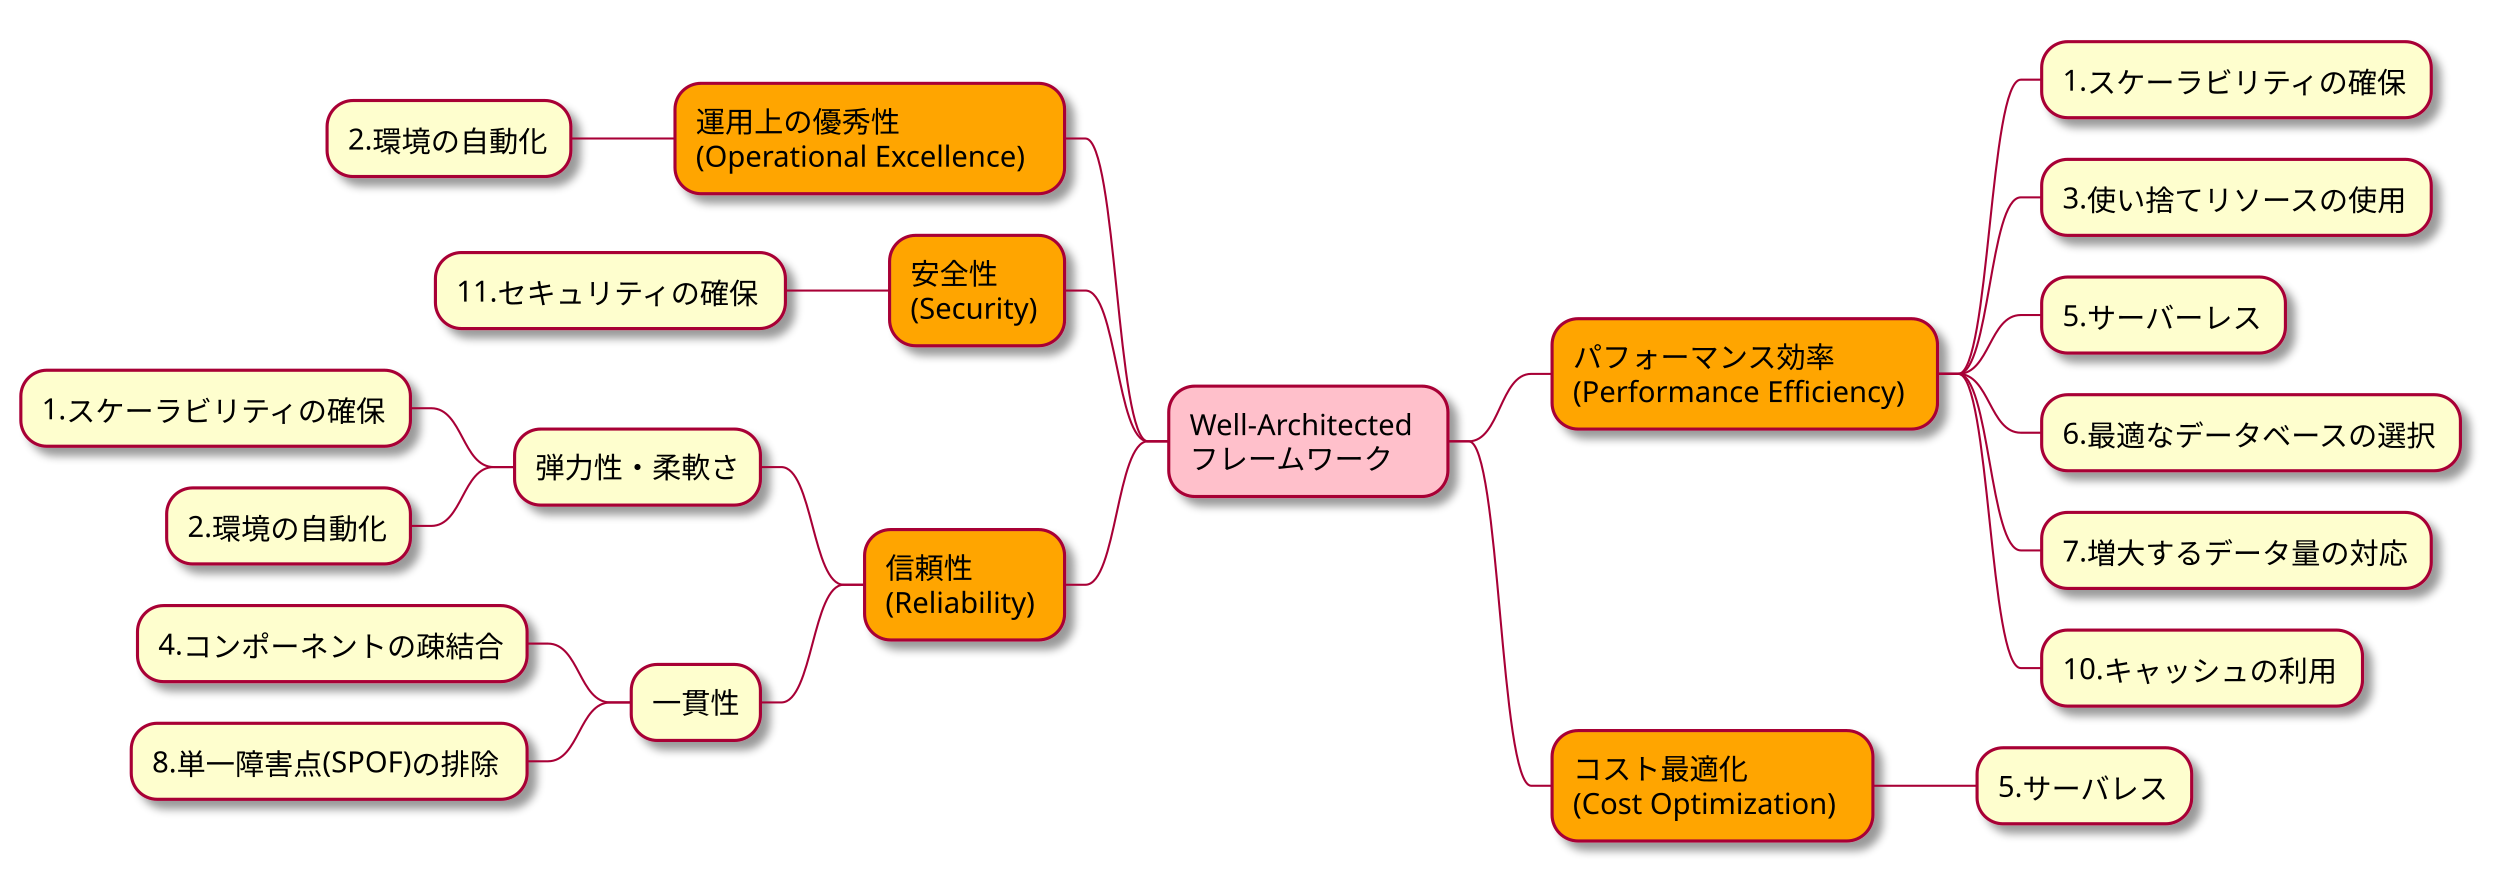
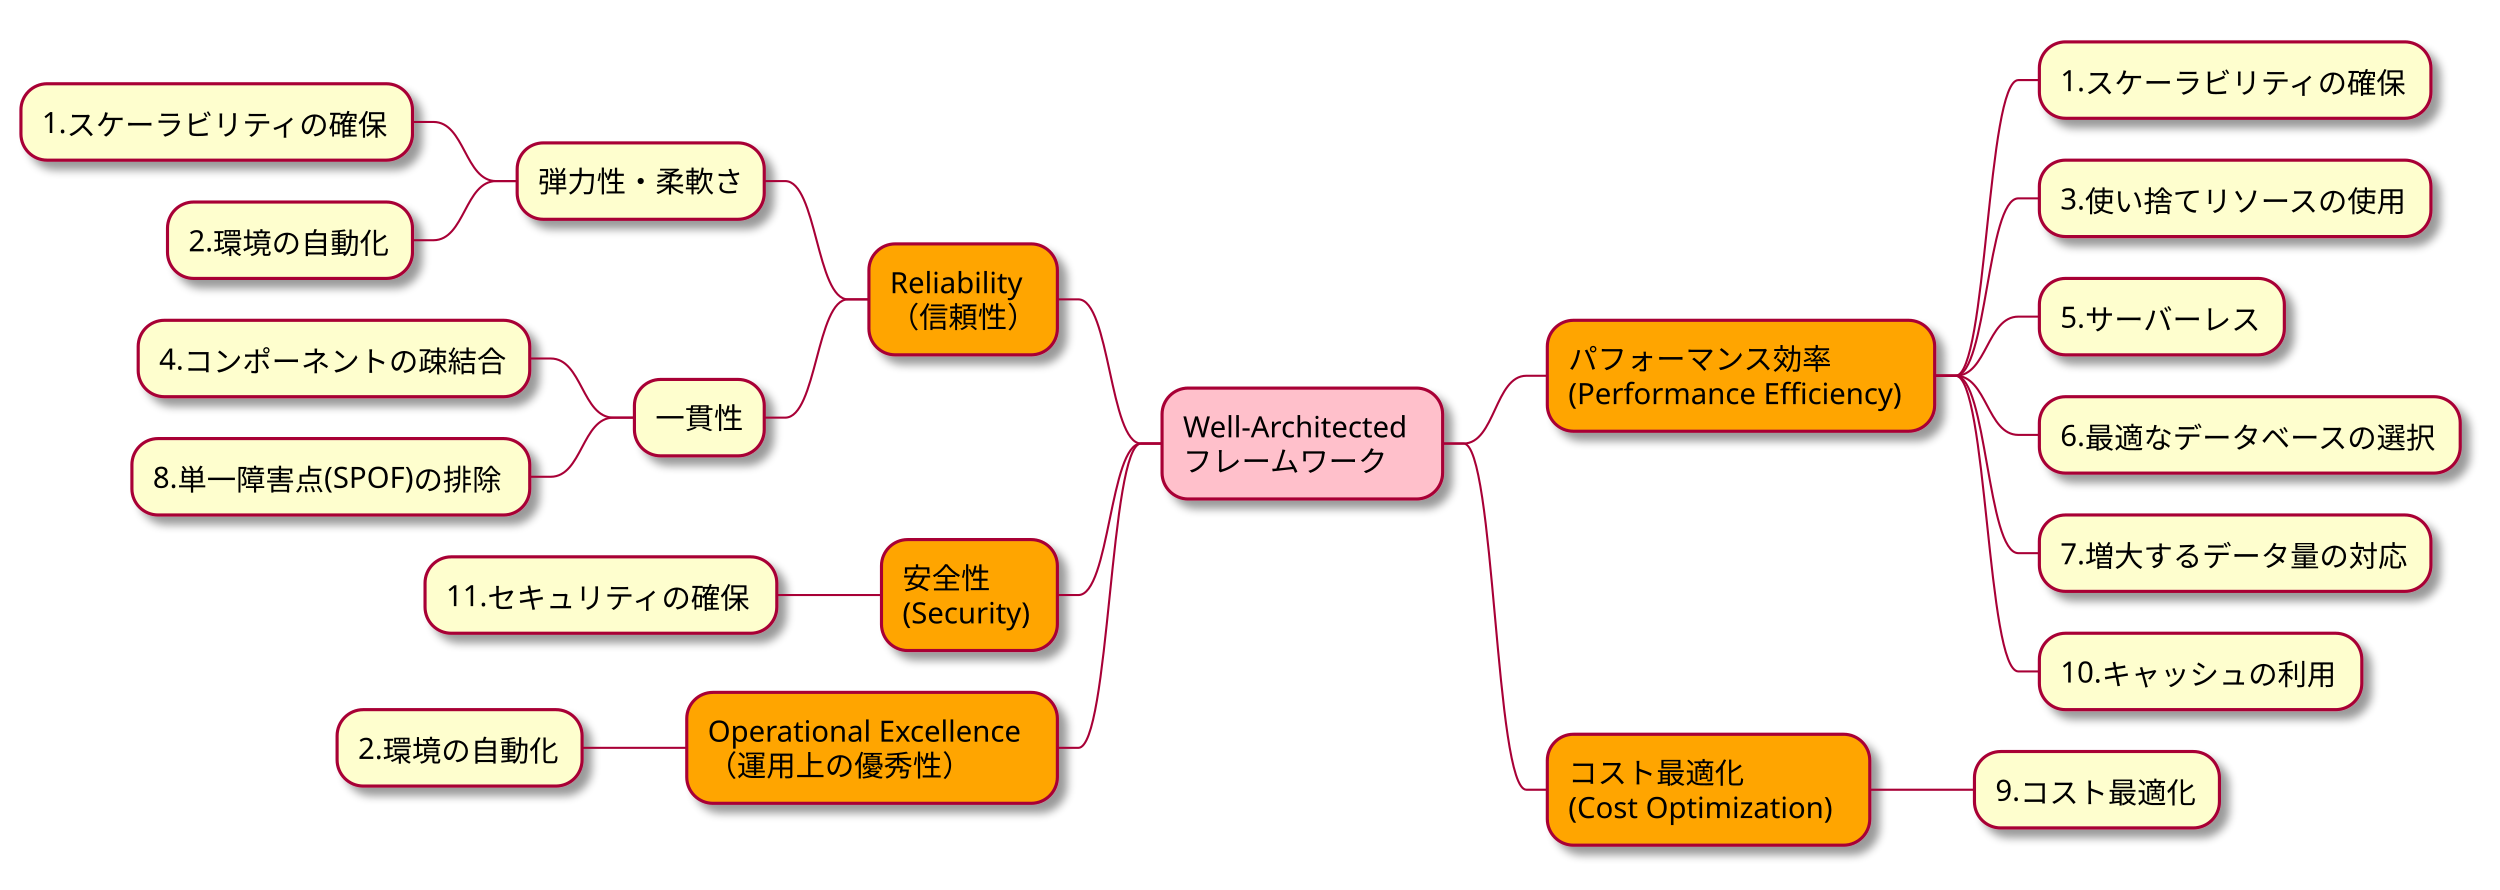
- <svg xmlns="http://www.w3.org/2000/svg" contentScriptType="application/ecmascript" contentStyleType="text/css" height="425px" preserveAspectRatio="none" style="width:1200px;height:425px;" version="1.1" viewBox="0 0 1200 425" width="1200px" zoomAndPan="magnify">
+ <svg xmlns="http://www.w3.org/2000/svg" contentScriptType="application/ecmascript" contentStyleType="text/css" height="425px" preserveAspectRatio="none" style="width:1194px;height:425px;background:#FFFFFF;" version="1.1" viewBox="0 0 1194 425" width="1194px" zoomAndPan="magnify">
  <defs>
-     <filter height="300%" id="f1e07wwuyhw821" width="300%" x="-1" y="-1">
+     <filter height="300%" id="f1r47xq2df6wlj" width="300%" x="-1" y="-1">
      <feGaussianBlur result="blurOut" stdDeviation="2.0" />
      <feColorMatrix in="blurOut" result="blurOut2" type="matrix" values="0 0 0 0 0 0 0 0 0 0 0 0 0 0 0 0 0 0 .4 0" />
      <feOffset dx="4.0" dy="4.0" in="blurOut2" result="blurOut3" />
      <feBlend in="SourceGraphic" in2="blurOut3" mode="normal" />
    </filter>
  </defs>
  <g>
-     <rect fill="#FFC0CB" filter="url(#f1e07wwuyhw821)" height="52.977" rx="12.5" ry="12.5" style="stroke:#A80036;stroke-width:1.5;" width="134" x="561" y="185.343" />
-     <text fill="#000000" font-family="sans-serif" font-size="14" lengthAdjust="spacing" textLength="114" x="571" y="208.878">Well-Architected</text>
-     <text fill="#000000" font-family="sans-serif" font-size="14" lengthAdjust="spacing" textLength="98" x="571" y="225.366">フレームワーク</text>
-     <rect fill="#FFA500" filter="url(#f1e07wwuyhw821)" height="52.977" rx="12.5" ry="12.5" style="stroke:#A80036;stroke-width:1.5;" width="185" x="745" y="152.977" />
-     <text fill="#000000" font-family="sans-serif" font-size="14" lengthAdjust="spacing" textLength="126" x="755" y="176.512">パフォーマンス効率</text>
-     <text fill="#000000" font-family="sans-serif" font-size="14" lengthAdjust="spacing" textLength="165" x="755" y="193">(Performance Efficiency)</text>
-     <rect fill="#FEFECE" filter="url(#f1e07wwuyhw821)" height="36.488" rx="12.5" ry="12.5" style="stroke:#A80036;stroke-width:1.5;" width="187" x="980" y="20" />
-     <text fill="#000000" font-family="sans-serif" font-size="14" lengthAdjust="spacing" textLength="167" x="990" y="43.535">1.スケーラビリティの確保</text>
-     <path d="M930,179.465 L940,179.465 C955,179.465 955,38.244 970,38.244 L980,38.244 " fill="none" style="stroke:#A80036;stroke-width:1.0;" />
-     <rect fill="#FEFECE" filter="url(#f1e07wwuyhw821)" height="36.488" rx="12.5" ry="12.5" style="stroke:#A80036;stroke-width:1.5;" width="187" x="980" y="76.488" />
-     <text fill="#000000" font-family="sans-serif" font-size="14" lengthAdjust="spacing" textLength="167" x="990" y="100.023">3.使い捨てリソースの使用</text>
-     <path d="M930,179.465 L940,179.465 C955,179.465 955,94.732 970,94.732 L980,94.732 " fill="none" style="stroke:#A80036;stroke-width:1.0;" />
-     <rect fill="#FEFECE" filter="url(#f1e07wwuyhw821)" height="36.488" rx="12.5" ry="12.5" style="stroke:#A80036;stroke-width:1.5;" width="117" x="980" y="132.977" />
-     <text fill="#000000" font-family="sans-serif" font-size="14" lengthAdjust="spacing" textLength="97" x="990" y="156.512">5.サーバーレス</text>
-     <path d="M930,179.465 L940,179.465 C955,179.465 955,151.221 970,151.221 L980,151.221 " fill="none" style="stroke:#A80036;stroke-width:1.0;" />
-     <rect fill="#FEFECE" filter="url(#f1e07wwuyhw821)" height="36.488" rx="12.5" ry="12.5" style="stroke:#A80036;stroke-width:1.5;" width="201" x="980" y="189.465" />
-     <text fill="#000000" font-family="sans-serif" font-size="14" lengthAdjust="spacing" textLength="181" x="990" y="213">6.最適なデータベースの選択</text>
-     <path d="M930,179.465 L940,179.465 C955,179.465 955,207.709 970,207.709 L980,207.709 " fill="none" style="stroke:#A80036;stroke-width:1.0;" />
-     <rect fill="#FEFECE" filter="url(#f1e07wwuyhw821)" height="36.488" rx="12.5" ry="12.5" style="stroke:#A80036;stroke-width:1.5;" width="187" x="980" y="245.953" />
-     <text fill="#000000" font-family="sans-serif" font-size="14" lengthAdjust="spacing" textLength="167" x="990" y="269.488">7.増大するデータ量の対応</text>
-     <path d="M930,179.465 L940,179.465 C955,179.465 955,264.197 970,264.197 L980,264.197 " fill="none" style="stroke:#A80036;stroke-width:1.0;" />
-     <rect fill="#FEFECE" filter="url(#f1e07wwuyhw821)" height="36.488" rx="12.5" ry="12.5" style="stroke:#A80036;stroke-width:1.5;" width="154" x="980" y="302.441" />
-     <text fill="#000000" font-family="sans-serif" font-size="14" lengthAdjust="spacing" textLength="134" x="990" y="325.977">10.キャッシュの利用</text>
-     <path d="M930,179.465 L940,179.465 C955,179.465 955,320.685 970,320.685 L980,320.685 " fill="none" style="stroke:#A80036;stroke-width:1.0;" />
-     <path d="M695,211.831 L705,211.831 C720,211.831 720,179.465 735,179.465 L745,179.465 " fill="none" style="stroke:#A80036;stroke-width:1.0;" />
-     <rect fill="#FFA500" filter="url(#f1e07wwuyhw821)" height="52.977" rx="12.5" ry="12.5" style="stroke:#A80036;stroke-width:1.5;" width="154" x="745" y="350.685" />
-     <text fill="#000000" font-family="sans-serif" font-size="14" lengthAdjust="spacing" textLength="84" x="755" y="374.221">コスト最適化</text>
-     <text fill="#000000" font-family="sans-serif" font-size="14" lengthAdjust="spacing" textLength="134" x="755" y="390.709">(Cost Optimization)</text>
-     <rect fill="#FEFECE" filter="url(#f1e07wwuyhw821)" height="36.488" rx="12.5" ry="12.5" style="stroke:#A80036;stroke-width:1.5;" width="103" x="949" y="358.93" />
-     <text fill="#000000" font-family="sans-serif" font-size="14" lengthAdjust="spacing" textLength="83" x="959" y="382.465">5.サーバレス</text>
-     <path d="M899,377.174 L909,377.174 C924,377.174 924,377.174 939,377.174 L949,377.174 " fill="none" style="stroke:#A80036;stroke-width:1.0;" />
-     <path d="M695,211.831 L705,211.831 C720,211.831 720,377.174 735,377.174 L745,377.174 " fill="none" style="stroke:#A80036;stroke-width:1.0;" />
-     <rect fill="#FFA500" filter="url(#f1e07wwuyhw821)" height="52.977" rx="12.5" ry="12.5" style="stroke:#A80036;stroke-width:1.5;" width="187" x="324" y="40" />
-     <text fill="#000000" font-family="sans-serif" font-size="14" lengthAdjust="spacing" textLength="98" x="334" y="63.535">運用上の優秀性</text>
-     <text fill="#000000" font-family="sans-serif" font-size="14" lengthAdjust="spacing" textLength="167" x="334" y="80.023">(Operational Excellence)</text>
-     <rect fill="#FEFECE" filter="url(#f1e07wwuyhw821)" height="36.488" rx="12.5" ry="12.5" style="stroke:#A80036;stroke-width:1.5;" width="117" x="157" y="48.244" />
-     <text fill="#000000" font-family="sans-serif" font-size="14" lengthAdjust="spacing" textLength="97" x="167" y="71.779">2.環境の自動化</text>
-     <path d="M324,66.488 L314,66.488 C299,66.488 299,66.488 284,66.488 L274,66.488 " fill="none" style="stroke:#A80036;stroke-width:1.0;" />
-     <path d="M561,211.831 L551,211.831 C536,211.831 536,66.488 521,66.488 L511,66.488 " fill="none" style="stroke:#A80036;stroke-width:1.0;" />
-     <rect fill="#FFA500" filter="url(#f1e07wwuyhw821)" height="52.977" rx="12.5" ry="12.5" style="stroke:#A80036;stroke-width:1.5;" width="84" x="427" y="112.977" />
-     <text fill="#000000" font-family="sans-serif" font-size="14" lengthAdjust="spacing" textLength="42" x="437" y="136.512">安全性</text>
-     <text fill="#000000" font-family="sans-serif" font-size="14" lengthAdjust="spacing" textLength="64" x="437" y="153">(Security)</text>
-     <rect fill="#FEFECE" filter="url(#f1e07wwuyhw821)" height="36.488" rx="12.5" ry="12.5" style="stroke:#A80036;stroke-width:1.5;" width="168" x="209" y="121.221" />
-     <text fill="#000000" font-family="sans-serif" font-size="14" lengthAdjust="spacing" textLength="148" x="219" y="144.756">11.セキュリティの確保</text>
-     <path d="M427,139.465 L417,139.465 C402,139.465 402,139.465 387,139.465 L377,139.465 " fill="none" style="stroke:#A80036;stroke-width:1.0;" />
-     <path d="M561,211.831 L551,211.831 C536,211.831 536,139.465 521,139.465 L511,139.465 " fill="none" style="stroke:#A80036;stroke-width:1.0;" />
-     <rect fill="#FFA500" filter="url(#f1e07wwuyhw821)" height="52.977" rx="12.5" ry="12.5" style="stroke:#A80036;stroke-width:1.5;" width="96" x="415" y="254.197" />
-     <text fill="#000000" font-family="sans-serif" font-size="14" lengthAdjust="spacing" textLength="42" x="425" y="277.732">信頼性</text>
-     <text fill="#000000" font-family="sans-serif" font-size="14" lengthAdjust="spacing" textLength="76" x="425" y="294.221">(Reliability)</text>
-     <rect fill="#FEFECE" filter="url(#f1e07wwuyhw821)" height="36.488" rx="12.5" ry="12.5" style="stroke:#A80036;stroke-width:1.5;" width="118" x="247" y="205.953" />
-     <text fill="#000000" font-family="sans-serif" font-size="14" lengthAdjust="spacing" textLength="98" x="257" y="229.488">弾力性・柔軟さ</text>
-     <rect fill="#FEFECE" filter="url(#f1e07wwuyhw821)" height="36.488" rx="12.5" ry="12.5" style="stroke:#A80036;stroke-width:1.5;" width="187" x="10" y="177.709" />
-     <text fill="#000000" font-family="sans-serif" font-size="14" lengthAdjust="spacing" textLength="167" x="20" y="201.244">1.スケーラビリティの確保</text>
-     <path d="M247,224.197 L237,224.197 C222,224.197 222,195.953 207,195.953 L197,195.953 " fill="none" style="stroke:#A80036;stroke-width:1.0;" />
-     <rect fill="#FEFECE" filter="url(#f1e07wwuyhw821)" height="36.488" rx="12.5" ry="12.5" style="stroke:#A80036;stroke-width:1.5;" width="117" x="80" y="234.197" />
-     <text fill="#000000" font-family="sans-serif" font-size="14" lengthAdjust="spacing" textLength="97" x="90" y="257.732">2.環境の自動化</text>
-     <path d="M247,224.197 L237,224.197 C222,224.197 222,252.441 207,252.441 L197,252.441 " fill="none" style="stroke:#A80036;stroke-width:1.0;" />
-     <path d="M415,280.685 L405,280.685 C390,280.685 390,224.197 375,224.197 L365,224.197 " fill="none" style="stroke:#A80036;stroke-width:1.0;" />
-     <rect fill="#FEFECE" filter="url(#f1e07wwuyhw821)" height="36.488" rx="12.5" ry="12.5" style="stroke:#A80036;stroke-width:1.5;" width="62" x="303" y="318.93" />
-     <text fill="#000000" font-family="sans-serif" font-size="14" lengthAdjust="spacing" textLength="42" x="313" y="342.465">一貫性</text>
-     <rect fill="#FEFECE" filter="url(#f1e07wwuyhw821)" height="36.488" rx="12.5" ry="12.5" style="stroke:#A80036;stroke-width:1.5;" width="187" x="66" y="290.685" />
-     <text fill="#000000" font-family="sans-serif" font-size="14" lengthAdjust="spacing" textLength="167" x="76" y="314.221">4.コンポーネントの疎結合</text>
-     <path d="M303,337.174 L293,337.174 C278,337.174 278,308.93 263,308.93 L253,308.93 " fill="none" style="stroke:#A80036;stroke-width:1.0;" />
-     <rect fill="#FEFECE" filter="url(#f1e07wwuyhw821)" height="36.488" rx="12.5" ry="12.5" style="stroke:#A80036;stroke-width:1.5;" width="190" x="63" y="347.174" />
-     <text fill="#000000" font-family="sans-serif" font-size="14" lengthAdjust="spacing" textLength="170" x="73" y="370.709">8.単一障害点(SPOF)の排除</text>
-     <path d="M303,337.174 L293,337.174 C278,337.174 278,365.418 263,365.418 L253,365.418 " fill="none" style="stroke:#A80036;stroke-width:1.0;" />
-     <path d="M415,280.685 L405,280.685 C390,280.685 390,337.174 375,337.174 L365,337.174 " fill="none" style="stroke:#A80036;stroke-width:1.0;" />
-     <path d="M561,211.831 L551,211.831 C536,211.831 536,280.685 521,280.685 L511,280.685 " fill="none" style="stroke:#A80036;stroke-width:1.0;" />
+     <rect fill="#FFC0CB" filter="url(#f1r47xq2df6wlj)" height="52.977" rx="12.5" ry="12.5" style="stroke:#A80036;stroke-width:1.5;" width="134" x="555" y="185.343" />
+     <text fill="#000000" font-family="sans-serif" font-size="14" lengthAdjust="spacing" textLength="114" x="565" y="208.878">Well-Architected</text>
+     <text fill="#000000" font-family="sans-serif" font-size="14" lengthAdjust="spacing" textLength="98" x="565" y="225.366">フレームワーク</text>
+     <rect fill="#FFA500" filter="url(#f1r47xq2df6wlj)" height="52.977" rx="12.5" ry="12.5" style="stroke:#A80036;stroke-width:1.5;" width="185" x="739" y="152.977" />
+     <text fill="#000000" font-family="sans-serif" font-size="14" lengthAdjust="spacing" textLength="126" x="749" y="176.512">パフォーマンス効率</text>
+     <text fill="#000000" font-family="sans-serif" font-size="14" lengthAdjust="spacing" textLength="165" x="749" y="193">(Performance Efficiency)</text>
+     <rect fill="#FEFECE" filter="url(#f1r47xq2df6wlj)" height="36.488" rx="12.5" ry="12.5" style="stroke:#A80036;stroke-width:1.5;" width="187" x="974" y="20" />
+     <text fill="#000000" font-family="sans-serif" font-size="14" lengthAdjust="spacing" textLength="167" x="984" y="43.535">1.スケーラビリティの確保</text>
+     <path d="M924,179.465 L934,179.465 C949,179.465 949,38.244 964,38.244 L974,38.244 " fill="none" style="stroke:#A80036;stroke-width:1.0;" />
+     <rect fill="#FEFECE" filter="url(#f1r47xq2df6wlj)" height="36.488" rx="12.5" ry="12.5" style="stroke:#A80036;stroke-width:1.5;" width="187" x="974" y="76.488" />
+     <text fill="#000000" font-family="sans-serif" font-size="14" lengthAdjust="spacing" textLength="167" x="984" y="100.023">3.使い捨てリソースの使用</text>
+     <path d="M924,179.465 L934,179.465 C949,179.465 949,94.732 964,94.732 L974,94.732 " fill="none" style="stroke:#A80036;stroke-width:1.0;" />
+     <rect fill="#FEFECE" filter="url(#f1r47xq2df6wlj)" height="36.488" rx="12.5" ry="12.5" style="stroke:#A80036;stroke-width:1.5;" width="117" x="974" y="132.977" />
+     <text fill="#000000" font-family="sans-serif" font-size="14" lengthAdjust="spacing" textLength="97" x="984" y="156.512">5.サーバーレス</text>
+     <path d="M924,179.465 L934,179.465 C949,179.465 949,151.221 964,151.221 L974,151.221 " fill="none" style="stroke:#A80036;stroke-width:1.0;" />
+     <rect fill="#FEFECE" filter="url(#f1r47xq2df6wlj)" height="36.488" rx="12.5" ry="12.5" style="stroke:#A80036;stroke-width:1.5;" width="201" x="974" y="189.465" />
+     <text fill="#000000" font-family="sans-serif" font-size="14" lengthAdjust="spacing" textLength="181" x="984" y="213">6.最適なデータベースの選択</text>
+     <path d="M924,179.465 L934,179.465 C949,179.465 949,207.709 964,207.709 L974,207.709 " fill="none" style="stroke:#A80036;stroke-width:1.0;" />
+     <rect fill="#FEFECE" filter="url(#f1r47xq2df6wlj)" height="36.488" rx="12.5" ry="12.5" style="stroke:#A80036;stroke-width:1.5;" width="187" x="974" y="245.953" />
+     <text fill="#000000" font-family="sans-serif" font-size="14" lengthAdjust="spacing" textLength="167" x="984" y="269.488">7.増大するデータ量の対応</text>
+     <path d="M924,179.465 L934,179.465 C949,179.465 949,264.197 964,264.197 L974,264.197 " fill="none" style="stroke:#A80036;stroke-width:1.0;" />
+     <rect fill="#FEFECE" filter="url(#f1r47xq2df6wlj)" height="36.488" rx="12.5" ry="12.5" style="stroke:#A80036;stroke-width:1.5;" width="154" x="974" y="302.441" />
+     <text fill="#000000" font-family="sans-serif" font-size="14" lengthAdjust="spacing" textLength="134" x="984" y="325.977">10.キャッシュの利用</text>
+     <path d="M924,179.465 L934,179.465 C949,179.465 949,320.685 964,320.685 L974,320.685 " fill="none" style="stroke:#A80036;stroke-width:1.0;" />
+     <path d="M689,211.831 L699,211.831 C714,211.831 714,179.465 729,179.465 L739,179.465 " fill="none" style="stroke:#A80036;stroke-width:1.0;" />
+     <rect fill="#FFA500" filter="url(#f1r47xq2df6wlj)" height="52.977" rx="12.5" ry="12.5" style="stroke:#A80036;stroke-width:1.5;" width="154" x="739" y="350.685" />
+     <text fill="#000000" font-family="sans-serif" font-size="14" lengthAdjust="spacing" textLength="84" x="749" y="374.221">コスト最適化</text>
+     <text fill="#000000" font-family="sans-serif" font-size="14" lengthAdjust="spacing" textLength="134" x="749" y="390.709">(Cost Optimization)</text>
+     <rect fill="#FEFECE" filter="url(#f1r47xq2df6wlj)" height="36.488" rx="12.5" ry="12.5" style="stroke:#A80036;stroke-width:1.5;" width="117" x="943" y="358.93" />
+     <text fill="#000000" font-family="sans-serif" font-size="14" lengthAdjust="spacing" textLength="97" x="953" y="382.465">9.コスト最適化</text>
+     <path d="M893,377.174 L903,377.174 C918,377.174 918,377.174 933,377.174 L943,377.174 " fill="none" style="stroke:#A80036;stroke-width:1.0;" />
+     <path d="M689,211.831 L699,211.831 C714,211.831 714,377.174 729,377.174 L739,377.174 " fill="none" style="stroke:#A80036;stroke-width:1.0;" />
+     <rect fill="#FFA500" filter="url(#f1r47xq2df6wlj)" height="52.977" rx="12.5" ry="12.5" style="stroke:#A80036;stroke-width:1.5;" width="90" x="415" y="116.488" />
+     <text fill="#000000" font-family="sans-serif" font-size="14" lengthAdjust="spacing" textLength="66" x="425" y="140.023">Reliability</text>
+     <text fill="#000000" font-family="sans-serif" font-size="14" lengthAdjust="spacing" textLength="70" x="425" y="156.512">（信頼性）</text>
+     <rect fill="#FEFECE" filter="url(#f1r47xq2df6wlj)" height="36.488" rx="12.5" ry="12.5" style="stroke:#A80036;stroke-width:1.5;" width="118" x="247" y="68.244" />
+     <text fill="#000000" font-family="sans-serif" font-size="14" lengthAdjust="spacing" textLength="98" x="257" y="91.779">弾力性・柔軟さ</text>
+     <rect fill="#FEFECE" filter="url(#f1r47xq2df6wlj)" height="36.488" rx="12.5" ry="12.5" style="stroke:#A80036;stroke-width:1.5;" width="187" x="10" y="40" />
+     <text fill="#000000" font-family="sans-serif" font-size="14" lengthAdjust="spacing" textLength="167" x="20" y="63.535">1.スケーラビリティの確保</text>
+     <path d="M247,86.488 L237,86.488 C222,86.488 222,58.244 207,58.244 L197,58.244 " fill="none" style="stroke:#A80036;stroke-width:1.0;" />
+     <rect fill="#FEFECE" filter="url(#f1r47xq2df6wlj)" height="36.488" rx="12.5" ry="12.5" style="stroke:#A80036;stroke-width:1.5;" width="117" x="80" y="96.488" />
+     <text fill="#000000" font-family="sans-serif" font-size="14" lengthAdjust="spacing" textLength="97" x="90" y="120.023">2.環境の自動化</text>
+     <path d="M247,86.488 L237,86.488 C222,86.488 222,114.732 207,114.732 L197,114.732 " fill="none" style="stroke:#A80036;stroke-width:1.0;" />
+     <path d="M415,142.977 L405,142.977 C390,142.977 390,86.488 375,86.488 L365,86.488 " fill="none" style="stroke:#A80036;stroke-width:1.0;" />
+     <rect fill="#FEFECE" filter="url(#f1r47xq2df6wlj)" height="36.488" rx="12.5" ry="12.5" style="stroke:#A80036;stroke-width:1.5;" width="62" x="303" y="181.221" />
+     <text fill="#000000" font-family="sans-serif" font-size="14" lengthAdjust="spacing" textLength="42" x="313" y="204.756">一貫性</text>
+     <rect fill="#FEFECE" filter="url(#f1r47xq2df6wlj)" height="36.488" rx="12.5" ry="12.5" style="stroke:#A80036;stroke-width:1.5;" width="187" x="66" y="152.977" />
+     <text fill="#000000" font-family="sans-serif" font-size="14" lengthAdjust="spacing" textLength="167" x="76" y="176.512">4.コンポーネントの疎結合</text>
+     <path d="M303,199.465 L293,199.465 C278,199.465 278,171.221 263,171.221 L253,171.221 " fill="none" style="stroke:#A80036;stroke-width:1.0;" />
+     <rect fill="#FEFECE" filter="url(#f1r47xq2df6wlj)" height="36.488" rx="12.5" ry="12.5" style="stroke:#A80036;stroke-width:1.5;" width="190" x="63" y="209.465" />
+     <text fill="#000000" font-family="sans-serif" font-size="14" lengthAdjust="spacing" textLength="170" x="73" y="233">8.単一障害点(SPOF)の排除</text>
+     <path d="M303,199.465 L293,199.465 C278,199.465 278,227.709 263,227.709 L253,227.709 " fill="none" style="stroke:#A80036;stroke-width:1.0;" />
+     <path d="M415,142.977 L405,142.977 C390,142.977 390,199.465 375,199.465 L365,199.465 " fill="none" style="stroke:#A80036;stroke-width:1.0;" />
+     <path d="M555,211.831 L545,211.831 C530,211.831 530,142.977 515,142.977 L505,142.977 " fill="none" style="stroke:#A80036;stroke-width:1.0;" />
+     <rect fill="#FFA500" filter="url(#f1r47xq2df6wlj)" height="52.977" rx="12.5" ry="12.5" style="stroke:#A80036;stroke-width:1.5;" width="84" x="421" y="257.709" />
+     <text fill="#000000" font-family="sans-serif" font-size="14" lengthAdjust="spacing" textLength="42" x="431" y="281.244">安全性</text>
+     <text fill="#000000" font-family="sans-serif" font-size="14" lengthAdjust="spacing" textLength="64" x="431" y="297.732">(Security)</text>
+     <rect fill="#FEFECE" filter="url(#f1r47xq2df6wlj)" height="36.488" rx="12.5" ry="12.5" style="stroke:#A80036;stroke-width:1.5;" width="168" x="203" y="265.953" />
+     <text fill="#000000" font-family="sans-serif" font-size="14" lengthAdjust="spacing" textLength="148" x="213" y="289.488">11.セキュリティの確保</text>
+     <path d="M421,284.197 L411,284.197 C396,284.197 396,284.197 381,284.197 L371,284.197 " fill="none" style="stroke:#A80036;stroke-width:1.0;" />
+     <path d="M555,211.831 L545,211.831 C530,211.831 530,284.197 515,284.197 L505,284.197 " fill="none" style="stroke:#A80036;stroke-width:1.0;" />
+     <rect fill="#FFA500" filter="url(#f1r47xq2df6wlj)" height="52.977" rx="12.5" ry="12.5" style="stroke:#A80036;stroke-width:1.5;" width="177" x="328" y="330.685" />
+     <text fill="#000000" font-family="sans-serif" font-size="14" lengthAdjust="spacing" textLength="157" x="338" y="354.221">Operational Excellence</text>
+     <text fill="#000000" font-family="sans-serif" font-size="14" lengthAdjust="spacing" textLength="126" x="338" y="370.709">（運用上の優秀性）</text>
+     <rect fill="#FEFECE" filter="url(#f1r47xq2df6wlj)" height="36.488" rx="12.5" ry="12.5" style="stroke:#A80036;stroke-width:1.5;" width="117" x="161" y="338.93" />
+     <text fill="#000000" font-family="sans-serif" font-size="14" lengthAdjust="spacing" textLength="97" x="171" y="362.465">2.環境の自動化</text>
+     <path d="M328,357.174 L318,357.174 C303,357.174 303,357.174 288,357.174 L278,357.174 " fill="none" style="stroke:#A80036;stroke-width:1.0;" />
+     <path d="M555,211.831 L545,211.831 C530,211.831 530,357.174 515,357.174 L505,357.174 " fill="none" style="stroke:#A80036;stroke-width:1.0;" />
  </g>
</svg>
